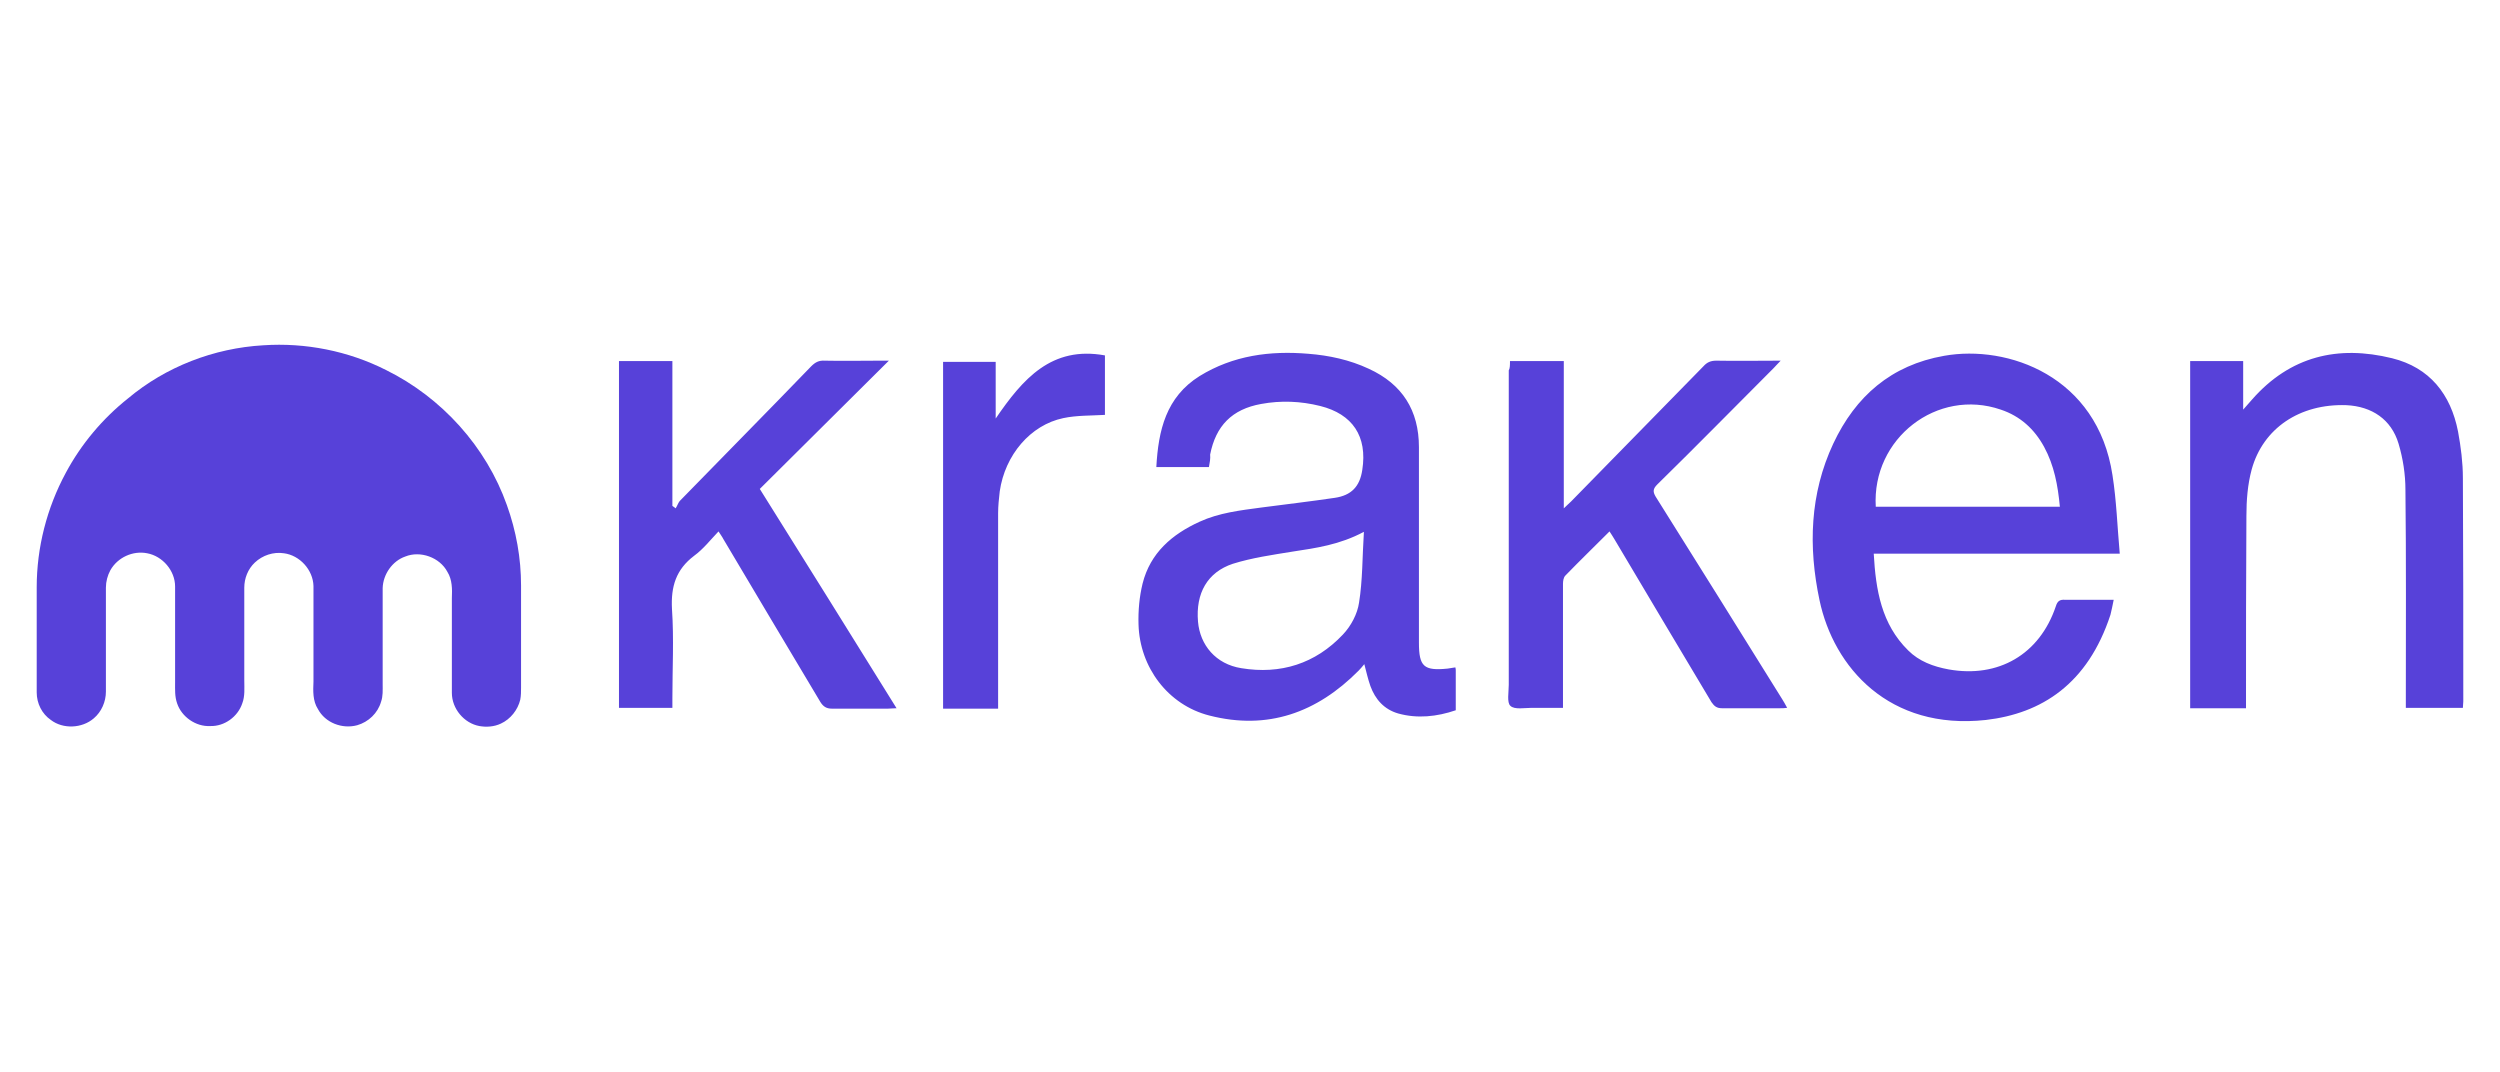
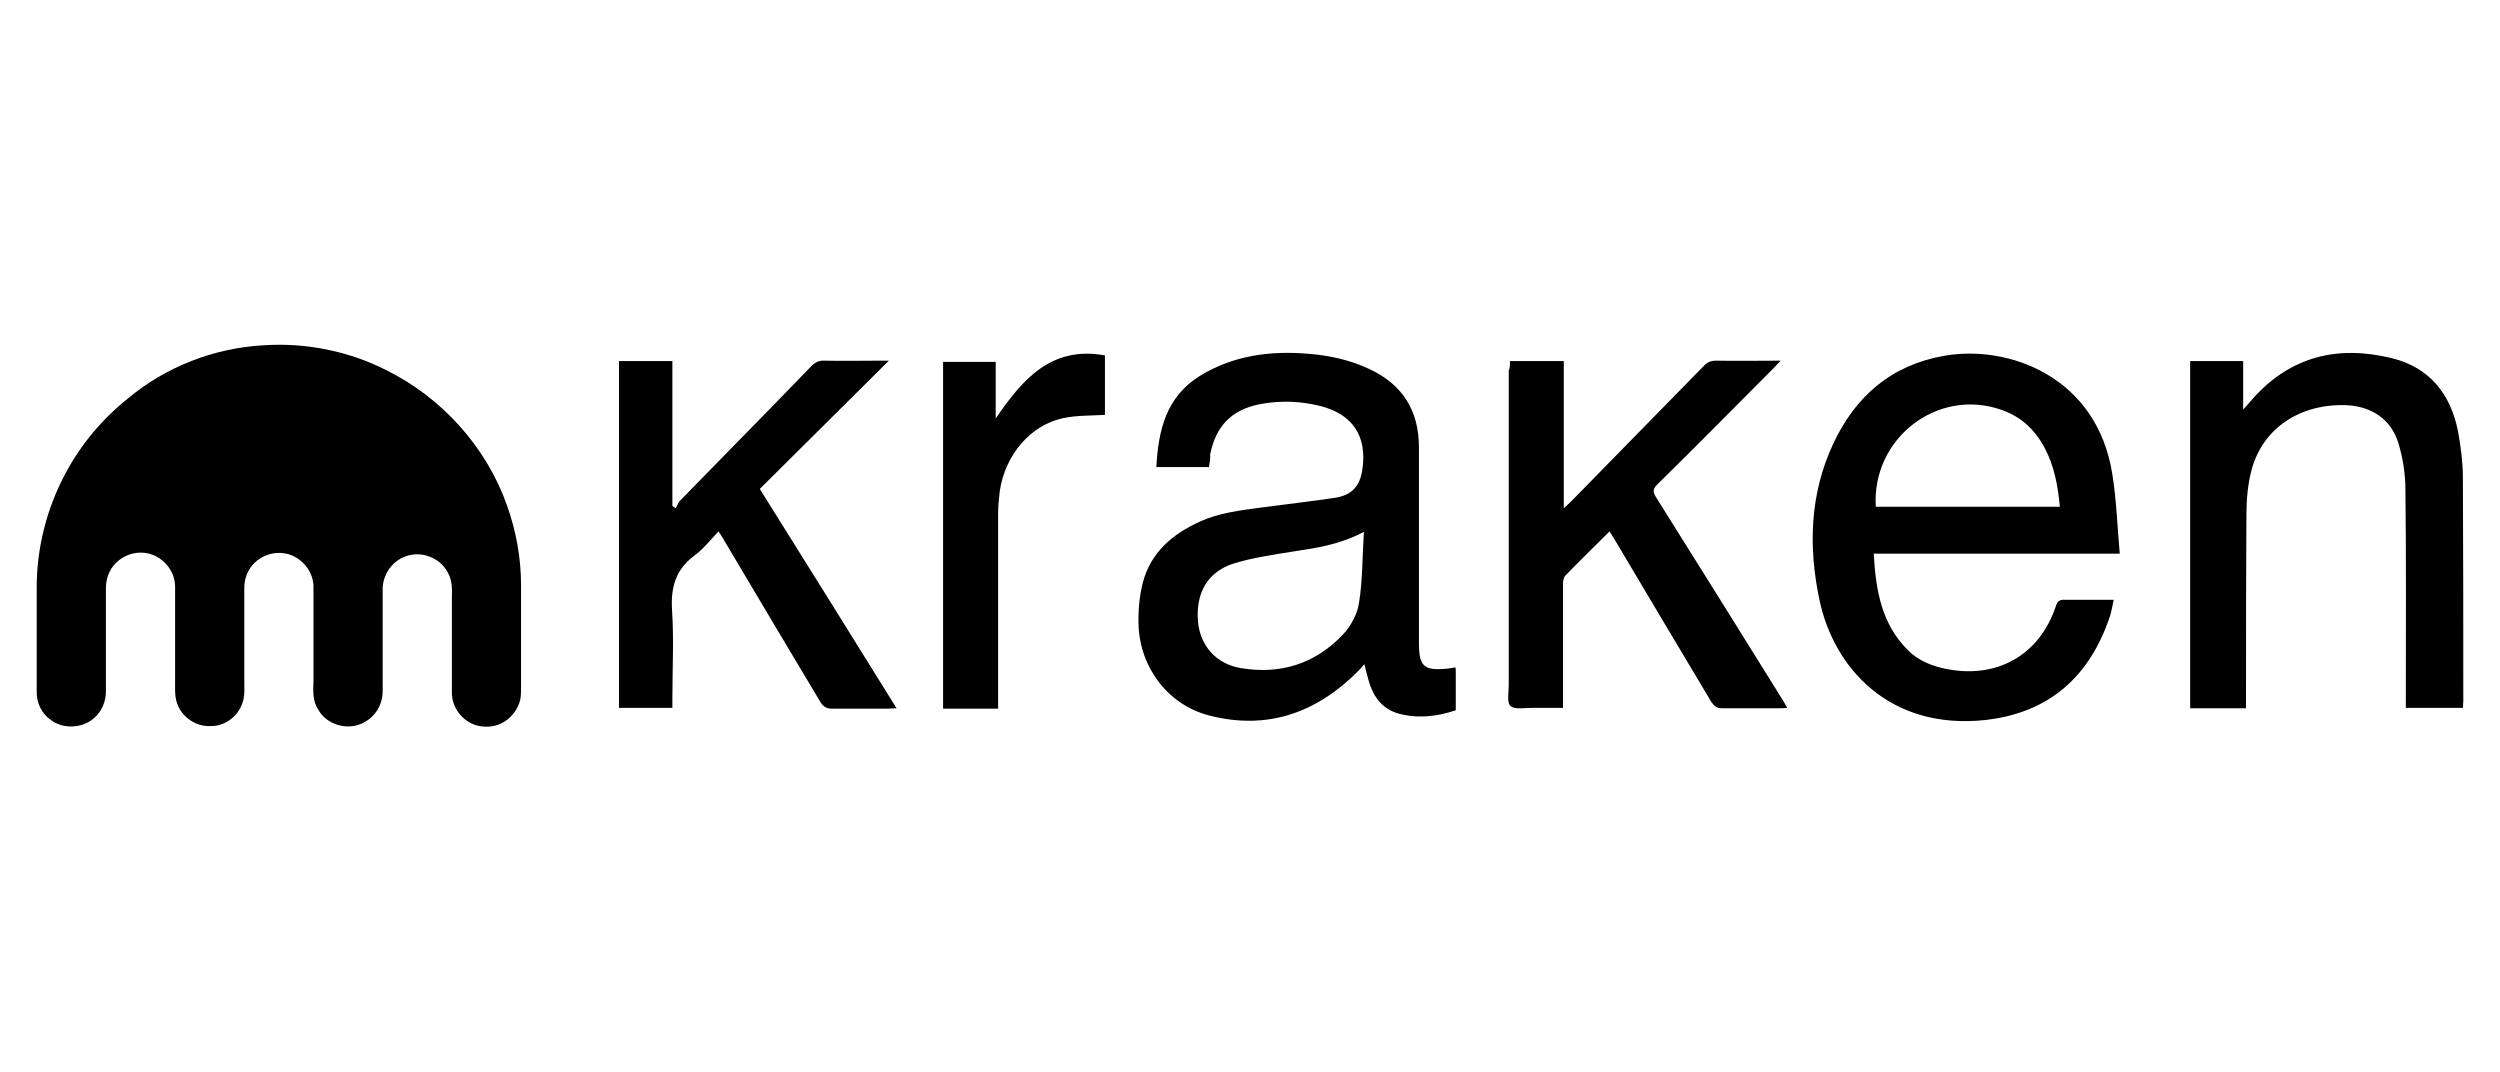
<svg xmlns="http://www.w3.org/2000/svg" version="1.1" id="layer" x="0px" y="0px" viewBox="0 0 700 300" xml:space="preserve" width="700" height="300">
  <defs id="defs1" />
  <style type="text/css" id="style1">
	.st0{fill:#5741D9;}
</style>
-   <g id="g1" transform="matrix(1.132972,0,0,1.132972,10.27838,96.53098)">
-     <path id="_x23_0da8ffff_1_" class="st0" d="m 56,0.132 c 10.4,-0.7 21,1.4 30.3,6.1 13.8,6.8 24.8,19 29.9,33.4 2.3,6.4 3.5,13.1 3.5,19.9 v 25.1 c 0,1 0,2.1 -0.2,3.1 -0.6,2.5 -2.4,4.8 -4.8,5.9 -1.7,0.8 -3.6,0.9 -5.3,0.6 -3.8,-0.7 -6.8,-4.3 -6.8,-8.2 0,-7.8 0,-15.6 0,-23.4 0.1,-2.2 0.1,-4.6 -1.1,-6.5 -1.9,-3.6 -6.7,-5.3 -10.4,-3.8 -3.2,1.1 -5.5,4.4 -5.6,7.8 0,7.9 0,15.8 0,23.7 0,1.5 0.1,3 -0.4,4.4 -0.8,2.8 -3.1,5 -5.9,5.8 -3.7,1 -7.9,-0.6 -9.7,-4 -1.3,-2 -1.2,-4.5 -1.1,-6.8 0,-7.9 0,-15.7 0,-23.6 -0.1,-4 -3.4,-7.6 -7.3,-8.1 -2.6,-0.4 -5.3,0.5 -7.2,2.3 -1.7,1.6 -2.6,3.9 -2.6,6.2 v 22.9 c 0,1.9 0.2,3.9 -0.5,5.7 -1.1,3.3 -4.4,5.7 -7.9,5.6 -3.6,0.2 -7.1,-2.3 -8.2,-5.6 -0.6,-1.7 -0.5,-3.4 -0.5,-5.2 0,-7.9 0,-15.8 0,-23.7 0,-3.9 -3.1,-7.5 -6.9,-8.2 -3.5,-0.7 -7.3,1 -9.1,4.2 -0.7,1.3 -1.1,2.8 -1.1,4.3 v 25.7 c 0,2.5 -1.1,5 -3,6.6 -2.9,2.5 -7.6,2.7 -10.6,0.4 -2.2,-1.5 -3.5,-4.1 -3.5,-6.8 v -26 c 0,-9.8 2.5,-19.6 7.2,-28.3 3.8,-7.1 9.1,-13.4 15.4,-18.4 C 31.9,5.432 43.8,0.832 56,0.132 Z" />
-     <path class="st0" d="m 289.7,30.232 h -13 c 0.5,-9.1 2.4,-17.3 10.7,-22.5 8.3,-5.1 17.4,-6.3 26.9,-5.5 5.1,0.4 10.2,1.5 14.9,3.7 8.3,3.8 12.4,10.3 12.4,19.4 0,16.1 0,32.2 0,48.3 0,5.9 1.2,7 7.1,6.4 0.6,-0.1 1.3,-0.2 1.9,-0.3 0.1,0.3 0.1,0.6 0.1,0.8 v 9.8 c -4.7,1.6 -9.5,2.1 -14.2,0.8 -3.5,-1 -5.7,-3.5 -6.9,-6.8 -0.6,-1.7 -1,-3.5 -1.5,-5.4 -0.5,0.6 -0.9,1.1 -1.4,1.6 -10.3,10.4 -22.5,14.8 -36.9,11.1 -10.2,-2.6 -17.2,-11.9 -17.5,-22.5 -0.1,-3.4 0.2,-6.8 1,-10.1 1.9,-7.6 7.3,-12.2 14.1,-15.3 4.8,-2.2 10,-2.8 15.2,-3.5 6.1,-0.8 12.1,-1.5 18.2,-2.4 4.1,-0.6 6.2,-2.8 6.8,-6.9 1.3,-8.3 -2.4,-13.8 -10.4,-15.8 -4.8,-1.2 -9.7,-1.4 -14.6,-0.5 -7.2,1.3 -11.2,5.4 -12.6,12.5 0.1,1 -0.1,2 -0.3,3.1 z m 38.3,16 c -6,3.2 -11.8,4 -17.7,4.9 -4.9,0.8 -9.9,1.5 -14.7,3 -6.3,2.1 -9.2,7.3 -8.6,14.3 0.5,5.8 4.4,10.5 10.7,11.5 9.7,1.6 18.3,-1.1 25.1,-8.3 2,-2.1 3.6,-5.1 4,-7.9 0.9,-5.6 0.8,-11.3 1.2,-17.5 z m 185.3,16.8 c -0.3,1.4 -0.5,2.6 -0.8,3.7 -5.6,17.1 -17,24.4 -30.8,26 -23.9,2.6 -37.6,-13 -41.1,-29.6 -2.8,-13.2 -2.4,-26.3 3.4,-38.7 5.5,-11.7 14.3,-19.4 27.4,-21.7 15.7,-2.8 37.9,5 41.6,29.5 1,6.3 1.2,12.8 1.8,19.4 H 454 c 0.5,9 1.9,17.4 8.5,23.9 2.7,2.7 6.2,4 10,4.7 12.3,2.2 22.5,-3.7 26.5,-15.6 0.4,-1.3 1,-1.7 2.3,-1.6 3.9,0 7.8,0 12,0 z m -58.8,-23 H 500 c -0.5,-5.3 -1.4,-10.2 -3.9,-14.8 -2.4,-4.4 -5.9,-7.6 -10.7,-9.2 -15.7,-5.4 -31.9,7.1 -30.9,24 z m 91.5,49.8 H 532.2 V 4.032 h 13.1 V 16.032 c 1,-1.1 1.6,-1.8 2.2,-2.5 9.4,-10.7 21.2,-13.5 34.6,-10.2 9.3,2.3 14.5,8.9 16.3,18.1 0.7,3.8 1.2,7.7 1.2,11.5 0.1,18.4 0.1,36.8 0.1,55.2 0,0.5 -0.1,1 -0.1,1.6 h -14.1 v -2.3 c 0,-17.2 0.1,-34.4 -0.1,-51.6 0,-3.8 -0.6,-7.7 -1.7,-11.4 -1.8,-6 -6.6,-9.2 -12.9,-9.5 -11.5,-0.4 -20.6,5.7 -23.4,15.9 -1,3.7 -1.3,7.6 -1.3,11.5 -0.1,15.1 -0.1,30.1 -0.1,45 z M 364.1,4.032 h 13.3 V 40.432 c 0.8,-0.8 1.3,-1.2 1.8,-1.7 10.9,-11.1 21.8,-22.3 32.7,-33.4 0.9,-1 1.8,-1.4 3.2,-1.4 5.1,0.1 10.3,0 15.9,0 -0.8,0.8 -1.2,1.3 -1.7,1.8 -9.6,9.6 -19.1,19.3 -28.8,28.8 -1.1,1.1 -1.1,1.8 -0.4,3 10.5,16.7 20.9,33.4 31.3,50.1 0.4,0.6 0.7,1.2 1.2,2.1 -0.7,0.1 -1.2,0.1 -1.8,0.1 -4.8,0 -9.5,0 -14.3,0 -1.3,0 -1.9,-0.5 -2.6,-1.5 -8,-13.4 -16,-26.8 -24,-40.3 -0.4,-0.6 -0.7,-1.2 -1.2,-1.9 -3.7,3.7 -7.3,7.2 -10.9,10.9 -0.5,0.5 -0.6,1.4 -0.6,2.1 0,9.4 0,18.8 0,28.2 v 2.4 c -2.6,0 -5.2,0 -7.7,0 -1.8,0 -4.3,0.5 -5.3,-0.5 -0.9,-0.8 -0.4,-3.4 -0.4,-5.2 V 6.332 c 0.3,-0.5 0.3,-1.3 0.3,-2.3 z m -153.5,-0.1 C 199.8,14.632 189.3,25.132 178.7,35.632 c 11.4,18.2 22.5,36 33.8,54.2 -0.9,0 -1.5,0.1 -2.1,0.1 -4.6,0 -9.3,0 -13.9,0 -1.3,0 -2.1,-0.5 -2.8,-1.6 -8,-13.4 -16,-26.8 -24,-40.3 -0.3,-0.6 -0.7,-1.1 -1.2,-1.9 -2,2.1 -3.8,4.4 -6,6 -4.5,3.4 -5.8,7.6 -5.5,13.2 0.5,7.3 0.1,14.7 0.1,22 v 2.4 H 143.9 V 4.032 h 13.2 V 39.832 c 0.3,0.2 0.6,0.4 0.8,0.6 0.4,-0.6 0.6,-1.3 1,-1.8 10.8,-11.1 21.7,-22.1 32.5,-33.3 1,-1 1.9,-1.5 3.4,-1.4 4.5,0.1 9,0 13.5,0 0.7,0 1.3,0 2.3,0 z M 237,18.232 C 243.7,8.432 250.8,0.232 264,2.632 V 17.332 c -3.5,0.2 -7,0.1 -10.3,0.8 -8.1,1.7 -14.4,9.1 -15.7,18.1 -0.2,1.8 -0.4,3.6 -0.4,5.4 0,15.3 0,30.6 0,45.9 v 2.4 H 224 V 4.232 h 13 c 0,4.5 0,9 0,14 z" id="path1" />
+   <g id="g1" transform="matrix(1.132972,0,0,1.132972,10.27838,96.53098)" style="fill:#000000">
+     <path id="_x23_0da8ffff_1_" class="st0" d="m 56,0.132 c 10.4,-0.7 21,1.4 30.3,6.1 13.8,6.8 24.8,19 29.9,33.4 2.3,6.4 3.5,13.1 3.5,19.9 v 25.1 c 0,1 0,2.1 -0.2,3.1 -0.6,2.5 -2.4,4.8 -4.8,5.9 -1.7,0.8 -3.6,0.9 -5.3,0.6 -3.8,-0.7 -6.8,-4.3 -6.8,-8.2 0,-7.8 0,-15.6 0,-23.4 0.1,-2.2 0.1,-4.6 -1.1,-6.5 -1.9,-3.6 -6.7,-5.3 -10.4,-3.8 -3.2,1.1 -5.5,4.4 -5.6,7.8 0,7.9 0,15.8 0,23.7 0,1.5 0.1,3 -0.4,4.4 -0.8,2.8 -3.1,5 -5.9,5.8 -3.7,1 -7.9,-0.6 -9.7,-4 -1.3,-2 -1.2,-4.5 -1.1,-6.8 0,-7.9 0,-15.7 0,-23.6 -0.1,-4 -3.4,-7.6 -7.3,-8.1 -2.6,-0.4 -5.3,0.5 -7.2,2.3 -1.7,1.6 -2.6,3.9 -2.6,6.2 v 22.9 c 0,1.9 0.2,3.9 -0.5,5.7 -1.1,3.3 -4.4,5.7 -7.9,5.6 -3.6,0.2 -7.1,-2.3 -8.2,-5.6 -0.6,-1.7 -0.5,-3.4 -0.5,-5.2 0,-7.9 0,-15.8 0,-23.7 0,-3.9 -3.1,-7.5 -6.9,-8.2 -3.5,-0.7 -7.3,1 -9.1,4.2 -0.7,1.3 -1.1,2.8 -1.1,4.3 v 25.7 c 0,2.5 -1.1,5 -3,6.6 -2.9,2.5 -7.6,2.7 -10.6,0.4 -2.2,-1.5 -3.5,-4.1 -3.5,-6.8 v -26 c 0,-9.8 2.5,-19.6 7.2,-28.3 3.8,-7.1 9.1,-13.4 15.4,-18.4 C 31.9,5.432 43.8,0.832 56,0.132 Z" style="fill:#000000" />
+     <path class="st0" d="m 289.7,30.232 h -13 c 0.5,-9.1 2.4,-17.3 10.7,-22.5 8.3,-5.1 17.4,-6.3 26.9,-5.5 5.1,0.4 10.2,1.5 14.9,3.7 8.3,3.8 12.4,10.3 12.4,19.4 0,16.1 0,32.2 0,48.3 0,5.9 1.2,7 7.1,6.4 0.6,-0.1 1.3,-0.2 1.9,-0.3 0.1,0.3 0.1,0.6 0.1,0.8 v 9.8 c -4.7,1.6 -9.5,2.1 -14.2,0.8 -3.5,-1 -5.7,-3.5 -6.9,-6.8 -0.6,-1.7 -1,-3.5 -1.5,-5.4 -0.5,0.6 -0.9,1.1 -1.4,1.6 -10.3,10.4 -22.5,14.8 -36.9,11.1 -10.2,-2.6 -17.2,-11.9 -17.5,-22.5 -0.1,-3.4 0.2,-6.8 1,-10.1 1.9,-7.6 7.3,-12.2 14.1,-15.3 4.8,-2.2 10,-2.8 15.2,-3.5 6.1,-0.8 12.1,-1.5 18.2,-2.4 4.1,-0.6 6.2,-2.8 6.8,-6.9 1.3,-8.3 -2.4,-13.8 -10.4,-15.8 -4.8,-1.2 -9.7,-1.4 -14.6,-0.5 -7.2,1.3 -11.2,5.4 -12.6,12.5 0.1,1 -0.1,2 -0.3,3.1 z m 38.3,16 c -6,3.2 -11.8,4 -17.7,4.9 -4.9,0.8 -9.9,1.5 -14.7,3 -6.3,2.1 -9.2,7.3 -8.6,14.3 0.5,5.8 4.4,10.5 10.7,11.5 9.7,1.6 18.3,-1.1 25.1,-8.3 2,-2.1 3.6,-5.1 4,-7.9 0.9,-5.6 0.8,-11.3 1.2,-17.5 z m 185.3,16.8 c -0.3,1.4 -0.5,2.6 -0.8,3.7 -5.6,17.1 -17,24.4 -30.8,26 -23.9,2.6 -37.6,-13 -41.1,-29.6 -2.8,-13.2 -2.4,-26.3 3.4,-38.7 5.5,-11.7 14.3,-19.4 27.4,-21.7 15.7,-2.8 37.9,5 41.6,29.5 1,6.3 1.2,12.8 1.8,19.4 H 454 c 0.5,9 1.9,17.4 8.5,23.9 2.7,2.7 6.2,4 10,4.7 12.3,2.2 22.5,-3.7 26.5,-15.6 0.4,-1.3 1,-1.7 2.3,-1.6 3.9,0 7.8,0 12,0 z m -58.8,-23 H 500 c -0.5,-5.3 -1.4,-10.2 -3.9,-14.8 -2.4,-4.4 -5.9,-7.6 -10.7,-9.2 -15.7,-5.4 -31.9,7.1 -30.9,24 z m 91.5,49.8 H 532.2 V 4.032 h 13.1 V 16.032 c 1,-1.1 1.6,-1.8 2.2,-2.5 9.4,-10.7 21.2,-13.5 34.6,-10.2 9.3,2.3 14.5,8.9 16.3,18.1 0.7,3.8 1.2,7.7 1.2,11.5 0.1,18.4 0.1,36.8 0.1,55.2 0,0.5 -0.1,1 -0.1,1.6 h -14.1 v -2.3 c 0,-17.2 0.1,-34.4 -0.1,-51.6 0,-3.8 -0.6,-7.7 -1.7,-11.4 -1.8,-6 -6.6,-9.2 -12.9,-9.5 -11.5,-0.4 -20.6,5.7 -23.4,15.9 -1,3.7 -1.3,7.6 -1.3,11.5 -0.1,15.1 -0.1,30.1 -0.1,45 z M 364.1,4.032 h 13.3 V 40.432 c 0.8,-0.8 1.3,-1.2 1.8,-1.7 10.9,-11.1 21.8,-22.3 32.7,-33.4 0.9,-1 1.8,-1.4 3.2,-1.4 5.1,0.1 10.3,0 15.9,0 -0.8,0.8 -1.2,1.3 -1.7,1.8 -9.6,9.6 -19.1,19.3 -28.8,28.8 -1.1,1.1 -1.1,1.8 -0.4,3 10.5,16.7 20.9,33.4 31.3,50.1 0.4,0.6 0.7,1.2 1.2,2.1 -0.7,0.1 -1.2,0.1 -1.8,0.1 -4.8,0 -9.5,0 -14.3,0 -1.3,0 -1.9,-0.5 -2.6,-1.5 -8,-13.4 -16,-26.8 -24,-40.3 -0.4,-0.6 -0.7,-1.2 -1.2,-1.9 -3.7,3.7 -7.3,7.2 -10.9,10.9 -0.5,0.5 -0.6,1.4 -0.6,2.1 0,9.4 0,18.8 0,28.2 v 2.4 c -2.6,0 -5.2,0 -7.7,0 -1.8,0 -4.3,0.5 -5.3,-0.5 -0.9,-0.8 -0.4,-3.4 -0.4,-5.2 V 6.332 c 0.3,-0.5 0.3,-1.3 0.3,-2.3 z m -153.5,-0.1 C 199.8,14.632 189.3,25.132 178.7,35.632 c 11.4,18.2 22.5,36 33.8,54.2 -0.9,0 -1.5,0.1 -2.1,0.1 -4.6,0 -9.3,0 -13.9,0 -1.3,0 -2.1,-0.5 -2.8,-1.6 -8,-13.4 -16,-26.8 -24,-40.3 -0.3,-0.6 -0.7,-1.1 -1.2,-1.9 -2,2.1 -3.8,4.4 -6,6 -4.5,3.4 -5.8,7.6 -5.5,13.2 0.5,7.3 0.1,14.7 0.1,22 v 2.4 H 143.9 V 4.032 h 13.2 V 39.832 c 0.3,0.2 0.6,0.4 0.8,0.6 0.4,-0.6 0.6,-1.3 1,-1.8 10.8,-11.1 21.7,-22.1 32.5,-33.3 1,-1 1.9,-1.5 3.4,-1.4 4.5,0.1 9,0 13.5,0 0.7,0 1.3,0 2.3,0 z M 237,18.232 C 243.7,8.432 250.8,0.232 264,2.632 V 17.332 c -3.5,0.2 -7,0.1 -10.3,0.8 -8.1,1.7 -14.4,9.1 -15.7,18.1 -0.2,1.8 -0.4,3.6 -0.4,5.4 0,15.3 0,30.6 0,45.9 v 2.4 H 224 V 4.232 h 13 c 0,4.5 0,9 0,14 z" id="path1" style="fill:#000000" />
  </g>
</svg>
